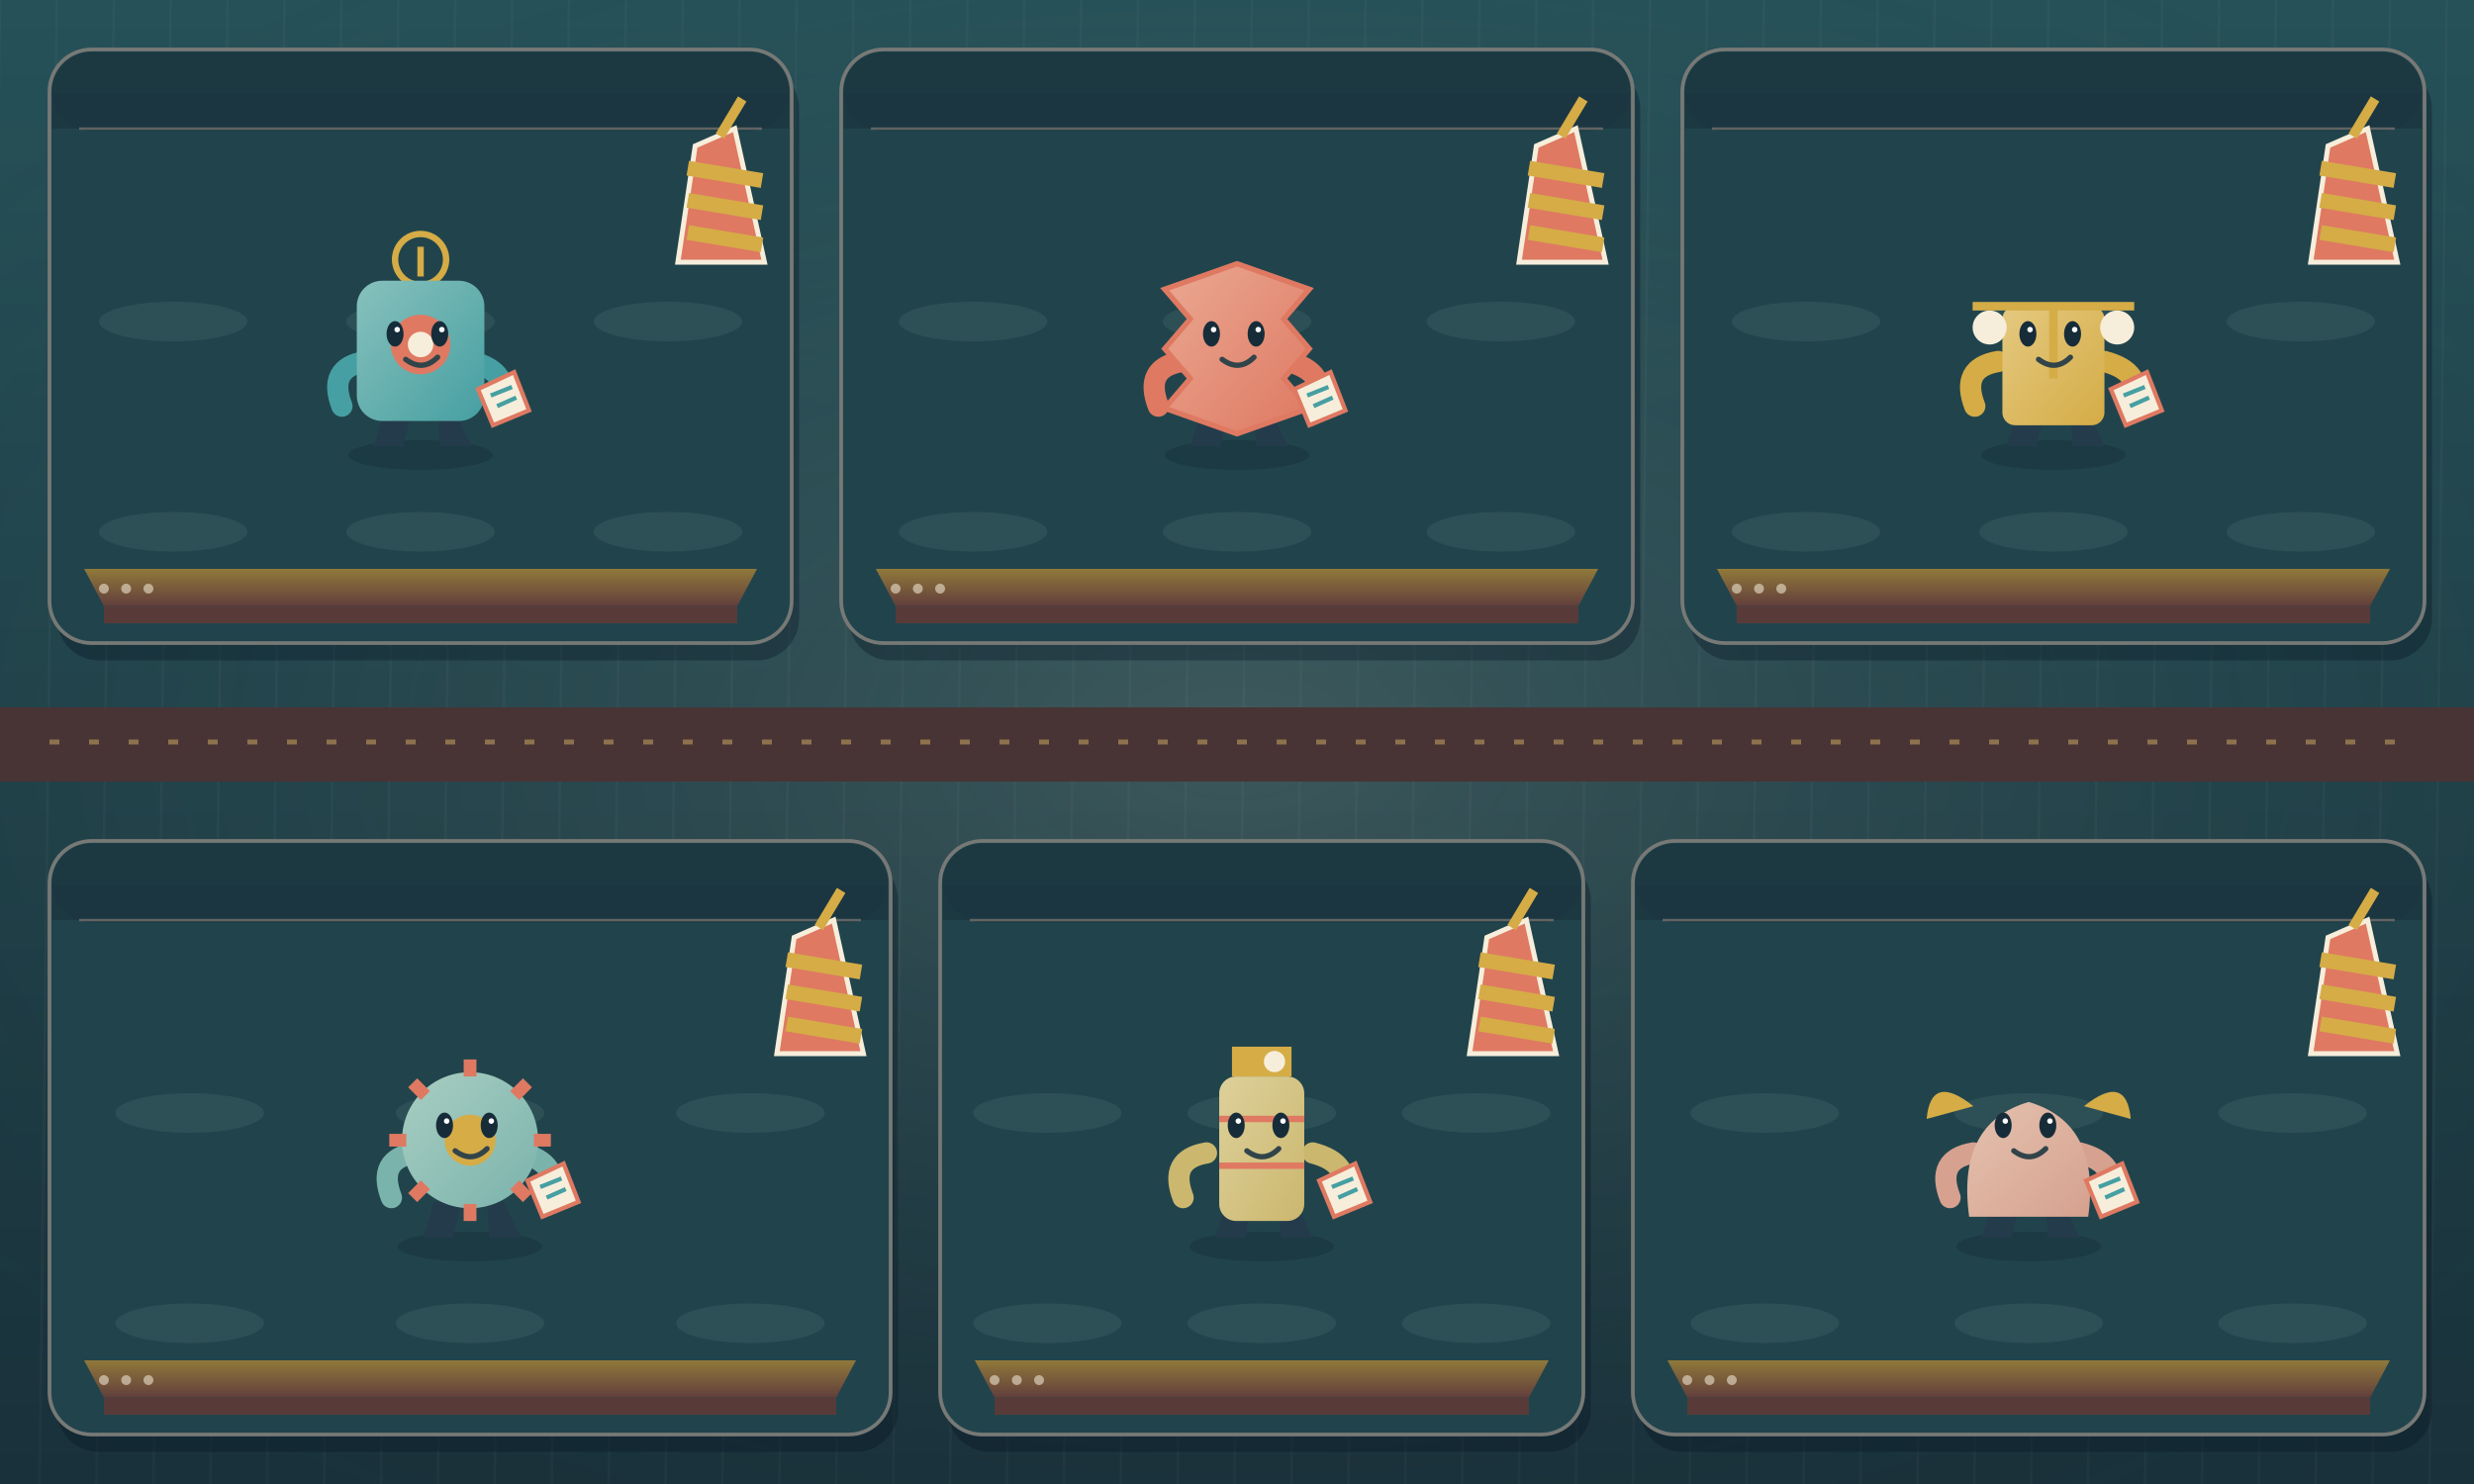
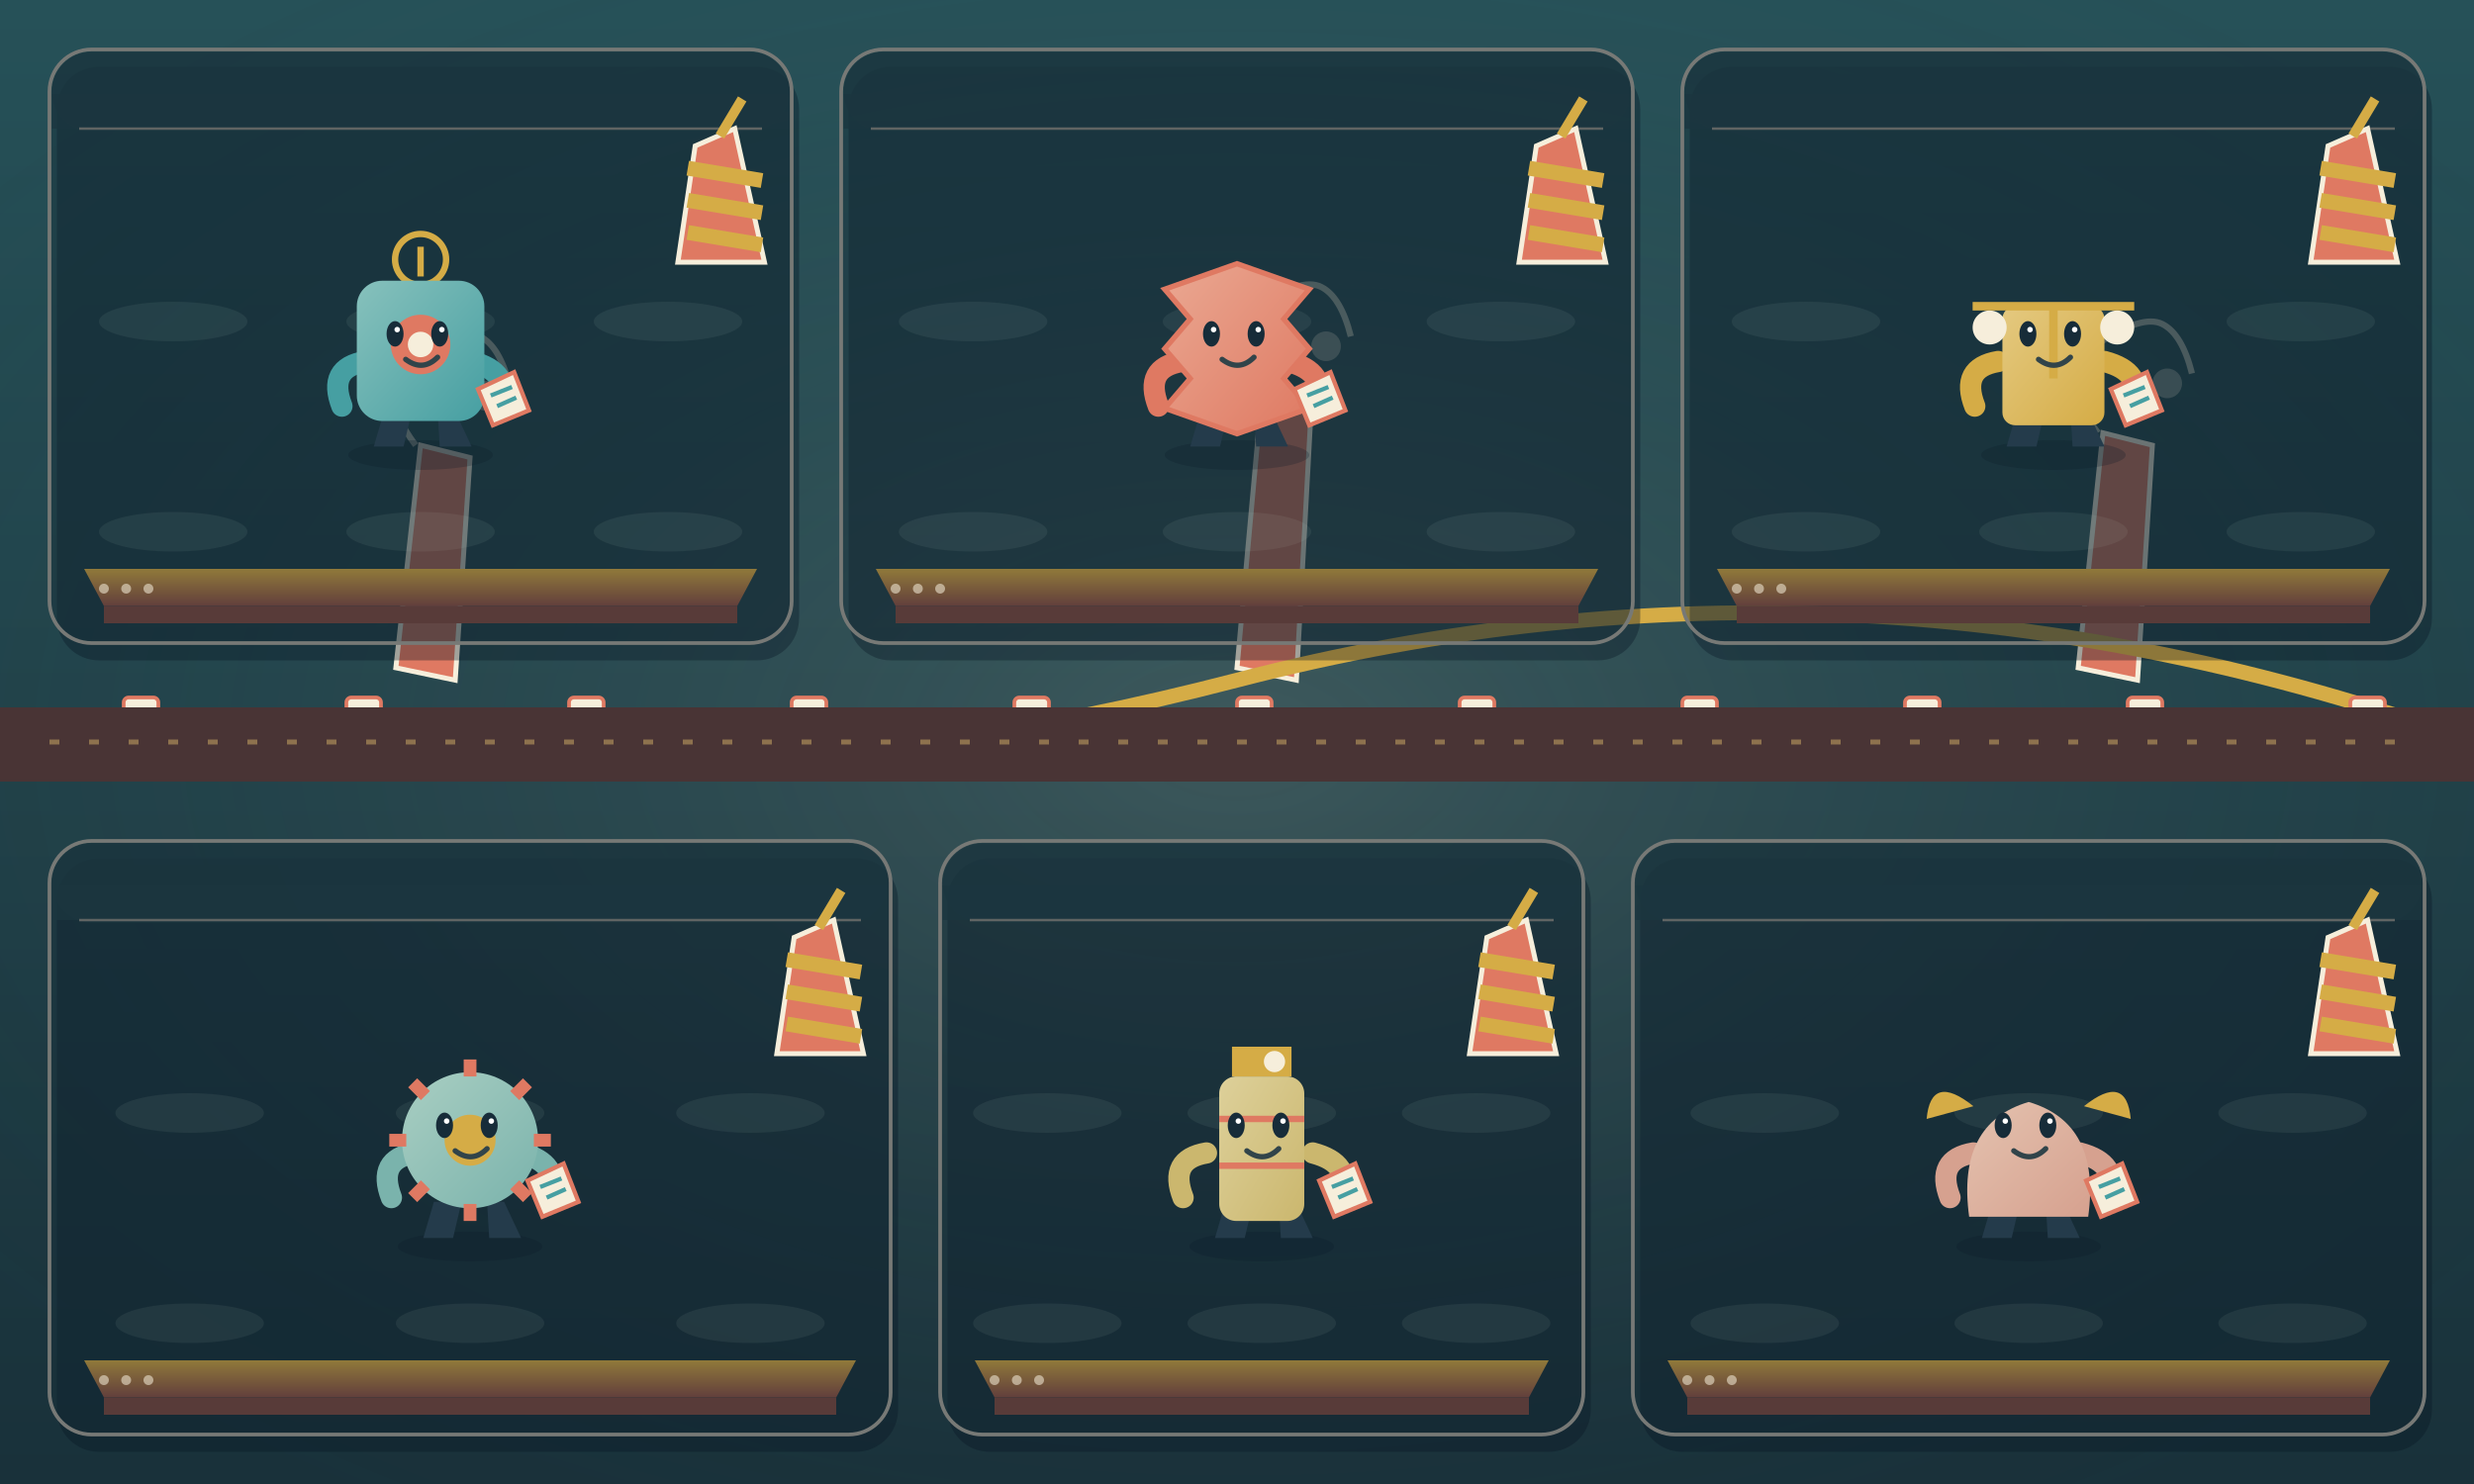
<svg xmlns="http://www.w3.org/2000/svg" width="800" height="480" viewBox="0 0 1000 600">
  <defs>
    <linearGradient id="sky" x1="0" y1="0" x2="0" y2="1">
      <stop offset="0" stop-color="#265158" />
      <stop offset="1" stop-color="#19313a" />
    </linearGradient>
    <linearGradient id="desk" x1="0" y1="0" x2="0" y2="1">
      <stop offset="0" stop-color="#90793a" />
      <stop offset="1" stop-color="#623f3c" />
    </linearGradient>
    <radialGradient id="ambient" cx="50%" cy="50%" r="65%">
      <stop offset="0" stop-color="#f4ead1" stop-opacity=".14" />
      <stop offset="100%" stop-color="#19313a" stop-opacity="0" />
    </radialGradient>
  </defs>
  <rect width="1000" height="600" fill="url(#sky)" />
  <rect width="1000" height="600" fill="url(#ambient)" />
-   <path d="M0 0l-7 600" stroke="#F6EEDB" stroke-width="1" opacity=".035" />
-   <path d="M23 0l-7 600" stroke="#F6EEDB" stroke-width="1" opacity=".035" />
-   <path d="M46 0l-7 600" stroke="#F6EEDB" stroke-width="1" opacity=".035" />
-   <path d="M69 0l-7 600" stroke="#F6EEDB" stroke-width="1" opacity=".035" />
-   <path d="M92 0l-7 600" stroke="#F6EEDB" stroke-width="1" opacity=".035" />
-   <path d="M115 0l-7 600" stroke="#F6EEDB" stroke-width="1" opacity=".035" />
-   <path d="M138 0l-7 600" stroke="#F6EEDB" stroke-width="1" opacity=".035" />
-   <path d="M161 0l-7 600" stroke="#F6EEDB" stroke-width="1" opacity=".035" />
-   <path d="M184 0l-7 600" stroke="#F6EEDB" stroke-width="1" opacity=".035" />
-   <path d="M207 0l-7 600" stroke="#F6EEDB" stroke-width="1" opacity=".035" />
-   <path d="M230 0l-7 600" stroke="#F6EEDB" stroke-width="1" opacity=".035" />
-   <path d="M253 0l-7 600" stroke="#F6EEDB" stroke-width="1" opacity=".035" />
-   <path d="M276 0l-7 600" stroke="#F6EEDB" stroke-width="1" opacity=".035" />
-   <path d="M299 0l-7 600" stroke="#F6EEDB" stroke-width="1" opacity=".035" />
-   <path d="M322 0l-7 600" stroke="#F6EEDB" stroke-width="1" opacity=".035" />
-   <path d="M345 0l-7 600" stroke="#F6EEDB" stroke-width="1" opacity=".035" />
-   <path d="M368 0l-7 600" stroke="#F6EEDB" stroke-width="1" opacity=".035" />
-   <path d="M391 0l-7 600" stroke="#F6EEDB" stroke-width="1" opacity=".035" />
-   <path d="M414 0l-7 600" stroke="#F6EEDB" stroke-width="1" opacity=".035" />
-   <path d="M437 0l-7 600" stroke="#F6EEDB" stroke-width="1" opacity=".035" />
-   <path d="M460 0l-7 600" stroke="#F6EEDB" stroke-width="1" opacity=".035" />
-   <path d="M483 0l-7 600" stroke="#F6EEDB" stroke-width="1" opacity=".035" />
-   <path d="M506 0l-7 600" stroke="#F6EEDB" stroke-width="1" opacity=".035" />
-   <path d="M529 0l-7 600" stroke="#F6EEDB" stroke-width="1" opacity=".035" />
-   <path d="M552 0l-7 600" stroke="#F6EEDB" stroke-width="1" opacity=".035" />
-   <path d="M575 0l-7 600" stroke="#F6EEDB" stroke-width="1" opacity=".035" />
-   <path d="M598 0l-7 600" stroke="#F6EEDB" stroke-width="1" opacity=".035" />
-   <path d="M621 0l-7 600" stroke="#F6EEDB" stroke-width="1" opacity=".035" />
-   <path d="M644 0l-7 600" stroke="#F6EEDB" stroke-width="1" opacity=".035" />
-   <path d="M667 0l-7 600" stroke="#F6EEDB" stroke-width="1" opacity=".035" />
-   <path d="M690 0l-7 600" stroke="#F6EEDB" stroke-width="1" opacity=".035" />
-   <path d="M713 0l-7 600" stroke="#F6EEDB" stroke-width="1" opacity=".035" />
-   <path d="M736 0l-7 600" stroke="#F6EEDB" stroke-width="1" opacity=".035" />
-   <path d="M759 0l-7 600" stroke="#F6EEDB" stroke-width="1" opacity=".035" />
-   <path d="M782 0l-7 600" stroke="#F6EEDB" stroke-width="1" opacity=".035" />
-   <path d="M805 0l-7 600" stroke="#F6EEDB" stroke-width="1" opacity=".035" />
-   <path d="M828 0l-7 600" stroke="#F6EEDB" stroke-width="1" opacity=".035" />
-   <path d="M851 0l-7 600" stroke="#F6EEDB" stroke-width="1" opacity=".035" />
-   <path d="M874 0l-7 600" stroke="#F6EEDB" stroke-width="1" opacity=".035" />
-   <path d="M897 0l-7 600" stroke="#F6EEDB" stroke-width="1" opacity=".035" />
-   <path d="M920 0l-7 600" stroke="#F6EEDB" stroke-width="1" opacity=".035" />
-   <path d="M943 0l-7 600" stroke="#F6EEDB" stroke-width="1" opacity=".035" />
-   <path d="M966 0l-7 600" stroke="#F6EEDB" stroke-width="1" opacity=".035" />
-   <path d="M989 0l-7 600" stroke="#F6EEDB" stroke-width="1" opacity=".035" />
+   <path d="M160 270l10-90 20 5-6 90z" fill="#DF7962" stroke="#F6EEDB" stroke-width="2" />
+   <path d="M168 180q-18-24 0-36t26-8 12 20" fill="none" stroke="#F6EEDB" stroke-width="2.5" opacity=".6" />
+   <circle cx="196" cy="160" r="6" fill="#F6EEDB" opacity=".4" />
+   <path d="M500 270l10-110 20 5-6 110z" fill="#DF7962" stroke="#F6EEDB" stroke-width="2" />
+   <path d="M508 160q-18-24 0-36t26-8 12 20" fill="none" stroke="#F6EEDB" stroke-width="2.5" opacity=".6" />
+   <circle cx="536" cy="140" r="6" fill="#F6EEDB" opacity=".4" />
+   <path d="M840 270l10-95 20 5-6 95z" fill="#DF7962" stroke="#F6EEDB" stroke-width="2" />
+   <path d="M848 175q-18-24 0-36t26-8 12 20" fill="none" stroke="#F6EEDB" stroke-width="2.5" opacity=".6" />
+   <circle cx="876" cy="155" r="6" fill="#F6EEDB" opacity=".4" />
+   <path d="M0 290q250 50 500-15t500 25" fill="none" stroke="#D5AC46" stroke-width="6" />
+   <rect x="50" y="282" width="14" height="12" rx="2" fill="#F6EEDB" stroke="#DF7962" stroke-width="1.5" />
+   <rect x="140" y="282" width="14" height="12" rx="2" fill="#F6EEDB" stroke="#DF7962" stroke-width="1.5" />
+   <rect x="230" y="282" width="14" height="12" rx="2" fill="#F6EEDB" stroke="#DF7962" stroke-width="1.5" />
+   <rect x="320" y="282" width="14" height="12" rx="2" fill="#F6EEDB" stroke="#DF7962" stroke-width="1.5" />
+   <rect x="410" y="282" width="14" height="12" rx="2" fill="#F6EEDB" stroke="#DF7962" stroke-width="1.5" />
+   <rect x="500" y="282" width="14" height="12" rx="2" fill="#F6EEDB" stroke="#DF7962" stroke-width="1.5" />
+   <rect x="590" y="282" width="14" height="12" rx="2" fill="#F6EEDB" stroke="#DF7962" stroke-width="1.5" />
+   <rect x="680" y="282" width="14" height="12" rx="2" fill="#F6EEDB" stroke="#DF7962" stroke-width="1.5" />
+   <rect x="770" y="282" width="14" height="12" rx="2" fill="#F6EEDB" stroke="#DF7962" stroke-width="1.5" />
+   <rect x="860" y="282" width="14" height="12" rx="2" fill="#F6EEDB" stroke="#DF7962" stroke-width="1.5" />
+   <rect x="950" y="282" width="14" height="12" rx="2" fill="#F6EEDB" stroke="#DF7962" stroke-width="1.5" />
  <path d="M0 286h1000v30H0z" fill="#493435" />
  <path d="M20 300h960" stroke="#e2bd6c" stroke-width="2" stroke-dasharray="4 12" opacity=".45" />
  <rect x="23" y="27" width="300" height="240" rx="17" fill="#071422" opacity=".35" />
-   <rect x="20" y="20" width="300" height="240" rx="17" fill="#21444c" stroke="#777976" stroke-width="1.5" />
+   <rect x="20" y="20" width="300" height="240" rx="17" fill="#182e37" fill-opacity=".4" stroke="#777976" stroke-width="1.5" />
  <rect x="21" y="21" width="298" height="32" rx="16" fill="#1b363f" opacity=".75" />
  <rect x="21" y="38" width="298" height="14" fill="#1b363f" opacity=".75" />
  <line x1="32" y1="52" x2="308" y2="52" stroke="#606463" stroke-width="1" />
  <path d="M34 230h272l-8 15H42z" fill="url(#desk)" />
  <path d="M42 245v7h256v-7" fill="#583b39" />
  <ellipse cx="70.0" cy="130" rx="30" ry="8" fill="#d9ecdb" opacity=".07" />
  <ellipse cx="70.0" cy="215" rx="30" ry="8" fill="#d9ecdb" opacity=".07" />
  <ellipse cx="170.0" cy="130" rx="30" ry="8" fill="#d9ecdb" opacity=".07" />
  <ellipse cx="170.0" cy="215" rx="30" ry="8" fill="#d9ecdb" opacity=".07" />
  <ellipse cx="270.0" cy="130" rx="30" ry="8" fill="#d9ecdb" opacity=".07" />
  <ellipse cx="270.0" cy="215" rx="30" ry="8" fill="#d9ecdb" opacity=".07" />
  <path d="M274 106l7-47 16-7 12 54z" fill="#DF7962" stroke="#F6EEDB" stroke-width="2" />
  <path d="M278 68l30 5M278 81l30 5M278 94l30 5" stroke="#D5AC46" stroke-width="6" />
  <path d="M291 55l9-15" stroke="#D5AC46" stroke-width="4" />
  <circle cx="42" cy="238" r="2" fill="#F6EEDB" opacity=".55" />
  <circle cx="51" cy="238" r="2" fill="#F6EEDB" opacity=".55" />
  <circle cx="60" cy="238" r="2" fill="#F6EEDB" opacity=".55" />
  <rect x="343" y="27" width="320" height="240" rx="17" fill="#071422" opacity=".35" />
-   <rect x="340" y="20" width="320" height="240" rx="17" fill="#21444c" stroke="#777976" stroke-width="1.5" />
+   <rect x="340" y="20" width="320" height="240" rx="17" fill="#182e37" fill-opacity=".4" stroke="#777976" stroke-width="1.5" />
  <rect x="341" y="21" width="318" height="32" rx="16" fill="#1b363f" opacity=".75" />
  <rect x="341" y="38" width="318" height="14" fill="#1b363f" opacity=".75" />
  <line x1="352" y1="52" x2="648" y2="52" stroke="#606463" stroke-width="1" />
  <path d="M354 230h292l-8 15H362z" fill="url(#desk)" />
  <path d="M362 245v7h276v-7" fill="#583b39" />
  <ellipse cx="393.333" cy="130" rx="30" ry="8" fill="#d9ecdb" opacity=".07" />
  <ellipse cx="393.333" cy="215" rx="30" ry="8" fill="#d9ecdb" opacity=".07" />
  <ellipse cx="500.0" cy="130" rx="30" ry="8" fill="#d9ecdb" opacity=".07" />
  <ellipse cx="500.0" cy="215" rx="30" ry="8" fill="#d9ecdb" opacity=".07" />
  <ellipse cx="606.667" cy="130" rx="30" ry="8" fill="#d9ecdb" opacity=".07" />
  <ellipse cx="606.667" cy="215" rx="30" ry="8" fill="#d9ecdb" opacity=".07" />
  <path d="M614 106l7-47 16-7 12 54z" fill="#DF7962" stroke="#F6EEDB" stroke-width="2" />
  <path d="M618 68l30 5M618 81l30 5M618 94l30 5" stroke="#D5AC46" stroke-width="6" />
  <path d="M631 55l9-15" stroke="#D5AC46" stroke-width="4" />
  <circle cx="362" cy="238" r="2" fill="#F6EEDB" opacity=".55" />
  <circle cx="371" cy="238" r="2" fill="#F6EEDB" opacity=".55" />
  <circle cx="380" cy="238" r="2" fill="#F6EEDB" opacity=".55" />
  <rect x="683" y="27" width="300" height="240" rx="17" fill="#071422" opacity=".35" />
-   <rect x="680" y="20" width="300" height="240" rx="17" fill="#21444c" stroke="#777976" stroke-width="1.5" />
+   <rect x="680" y="20" width="300" height="240" rx="17" fill="#182e37" fill-opacity=".4" stroke="#777976" stroke-width="1.5" />
  <rect x="681" y="21" width="298" height="32" rx="16" fill="#1b363f" opacity=".75" />
  <rect x="681" y="38" width="298" height="14" fill="#1b363f" opacity=".75" />
  <line x1="692" y1="52" x2="968" y2="52" stroke="#606463" stroke-width="1" />
  <path d="M694 230h272l-8 15H702z" fill="url(#desk)" />
  <path d="M702 245v7h256v-7" fill="#583b39" />
  <ellipse cx="730.0" cy="130" rx="30" ry="8" fill="#d9ecdb" opacity=".07" />
  <ellipse cx="730.0" cy="215" rx="30" ry="8" fill="#d9ecdb" opacity=".07" />
  <ellipse cx="830.0" cy="130" rx="30" ry="8" fill="#d9ecdb" opacity=".07" />
  <ellipse cx="830.0" cy="215" rx="30" ry="8" fill="#d9ecdb" opacity=".07" />
  <ellipse cx="930.0" cy="130" rx="30" ry="8" fill="#d9ecdb" opacity=".07" />
  <ellipse cx="930.0" cy="215" rx="30" ry="8" fill="#d9ecdb" opacity=".07" />
  <path d="M934 106l7-47 16-7 12 54z" fill="#DF7962" stroke="#F6EEDB" stroke-width="2" />
  <path d="M938 68l30 5M938 81l30 5M938 94l30 5" stroke="#D5AC46" stroke-width="6" />
  <path d="M951 55l9-15" stroke="#D5AC46" stroke-width="4" />
  <circle cx="702" cy="238" r="2" fill="#F6EEDB" opacity=".55" />
  <circle cx="711" cy="238" r="2" fill="#F6EEDB" opacity=".55" />
  <circle cx="720" cy="238" r="2" fill="#F6EEDB" opacity=".55" />
  <rect x="23" y="347" width="340" height="240" rx="17" fill="#071422" opacity=".35" />
-   <rect x="20" y="340" width="340" height="240" rx="17" fill="#21444c" stroke="#777976" stroke-width="1.5" />
+   <rect x="20" y="340" width="340" height="240" rx="17" fill="#182e37" fill-opacity=".4" stroke="#777976" stroke-width="1.5" />
  <rect x="21" y="341" width="338" height="32" rx="16" fill="#1b363f" opacity=".75" />
  <rect x="21" y="358" width="338" height="14" fill="#1b363f" opacity=".75" />
  <line x1="32" y1="372" x2="348" y2="372" stroke="#606463" stroke-width="1" />
  <path d="M34 550h312l-8 15H42z" fill="url(#desk)" />
  <path d="M42 565v7h296v-7" fill="#583b39" />
  <ellipse cx="76.667" cy="450" rx="30" ry="8" fill="#d9ecdb" opacity=".07" />
  <ellipse cx="76.667" cy="535" rx="30" ry="8" fill="#d9ecdb" opacity=".07" />
  <ellipse cx="190.0" cy="450" rx="30" ry="8" fill="#d9ecdb" opacity=".07" />
  <ellipse cx="190.0" cy="535" rx="30" ry="8" fill="#d9ecdb" opacity=".07" />
  <ellipse cx="303.333" cy="450" rx="30" ry="8" fill="#d9ecdb" opacity=".07" />
  <ellipse cx="303.333" cy="535" rx="30" ry="8" fill="#d9ecdb" opacity=".07" />
  <path d="M314 426l7-47 16-7 12 54z" fill="#DF7962" stroke="#F6EEDB" stroke-width="2" />
  <path d="M318 388l30 5M318 401l30 5M318 414l30 5" stroke="#D5AC46" stroke-width="6" />
  <path d="M331 375l9-15" stroke="#D5AC46" stroke-width="4" />
  <circle cx="42" cy="558" r="2" fill="#F6EEDB" opacity=".55" />
  <circle cx="51" cy="558" r="2" fill="#F6EEDB" opacity=".55" />
  <circle cx="60" cy="558" r="2" fill="#F6EEDB" opacity=".55" />
  <rect x="383" y="347" width="260" height="240" rx="17" fill="#071422" opacity=".35" />
-   <rect x="380" y="340" width="260" height="240" rx="17" fill="#21444c" stroke="#777976" stroke-width="1.5" />
+   <rect x="380" y="340" width="260" height="240" rx="17" fill="#182e37" fill-opacity=".4" stroke="#777976" stroke-width="1.5" />
  <rect x="381" y="341" width="258" height="32" rx="16" fill="#1b363f" opacity=".75" />
  <rect x="381" y="358" width="258" height="14" fill="#1b363f" opacity=".75" />
  <line x1="392" y1="372" x2="628" y2="372" stroke="#606463" stroke-width="1" />
  <path d="M394 550h232l-8 15H402z" fill="url(#desk)" />
  <path d="M402 565v7h216v-7" fill="#583b39" />
  <ellipse cx="423.333" cy="450" rx="30" ry="8" fill="#d9ecdb" opacity=".07" />
  <ellipse cx="423.333" cy="535" rx="30" ry="8" fill="#d9ecdb" opacity=".07" />
  <ellipse cx="510.0" cy="450" rx="30" ry="8" fill="#d9ecdb" opacity=".07" />
  <ellipse cx="510.0" cy="535" rx="30" ry="8" fill="#d9ecdb" opacity=".07" />
  <ellipse cx="596.667" cy="450" rx="30" ry="8" fill="#d9ecdb" opacity=".07" />
  <ellipse cx="596.667" cy="535" rx="30" ry="8" fill="#d9ecdb" opacity=".07" />
  <path d="M594 426l7-47 16-7 12 54z" fill="#DF7962" stroke="#F6EEDB" stroke-width="2" />
  <path d="M598 388l30 5M598 401l30 5M598 414l30 5" stroke="#D5AC46" stroke-width="6" />
  <path d="M611 375l9-15" stroke="#D5AC46" stroke-width="4" />
  <circle cx="402" cy="558" r="2" fill="#F6EEDB" opacity=".55" />
  <circle cx="411" cy="558" r="2" fill="#F6EEDB" opacity=".55" />
  <circle cx="420" cy="558" r="2" fill="#F6EEDB" opacity=".55" />
  <rect x="663" y="347" width="320" height="240" rx="17" fill="#071422" opacity=".35" />
-   <rect x="660" y="340" width="320" height="240" rx="17" fill="#21444c" stroke="#777976" stroke-width="1.5" />
+   <rect x="660" y="340" width="320" height="240" rx="17" fill="#182e37" fill-opacity=".4" stroke="#777976" stroke-width="1.5" />
  <rect x="661" y="341" width="318" height="32" rx="16" fill="#1b363f" opacity=".75" />
  <rect x="661" y="358" width="318" height="14" fill="#1b363f" opacity=".75" />
  <line x1="672" y1="372" x2="968" y2="372" stroke="#606463" stroke-width="1" />
  <path d="M674 550h292l-8 15H682z" fill="url(#desk)" />
  <path d="M682 565v7h276v-7" fill="#583b39" />
  <ellipse cx="713.333" cy="450" rx="30" ry="8" fill="#d9ecdb" opacity=".07" />
  <ellipse cx="713.333" cy="535" rx="30" ry="8" fill="#d9ecdb" opacity=".07" />
  <ellipse cx="820.0" cy="450" rx="30" ry="8" fill="#d9ecdb" opacity=".07" />
  <ellipse cx="820.0" cy="535" rx="30" ry="8" fill="#d9ecdb" opacity=".07" />
  <ellipse cx="926.667" cy="450" rx="30" ry="8" fill="#d9ecdb" opacity=".07" />
  <ellipse cx="926.667" cy="535" rx="30" ry="8" fill="#d9ecdb" opacity=".07" />
  <path d="M934 426l7-47 16-7 12 54z" fill="#DF7962" stroke="#F6EEDB" stroke-width="2" />
  <path d="M938 388l30 5M938 401l30 5M938 414l30 5" stroke="#D5AC46" stroke-width="6" />
  <path d="M951 375l9-15" stroke="#D5AC46" stroke-width="4" />
  <circle cx="682" cy="558" r="2" fill="#F6EEDB" opacity=".55" />
  <circle cx="691" cy="558" r="2" fill="#F6EEDB" opacity=".55" />
  <circle cx="700" cy="558" r="2" fill="#F6EEDB" opacity=".55" />
  <svg x="115.0" y="86" width="110" height="110" viewBox="0 0 128 128">
    <defs>
      <linearGradient id="body0" x1="0" y1="0" x2="1" y2="1">
        <stop offset="0" stop-color="#87c1bc" />
        <stop offset="1" stop-color="#469FA2" />
      </linearGradient>
    </defs>
    <ellipse cx="64" cy="114" rx="34" ry="7" fill="#091726" opacity=".24" />
    <path d="M47 93l-5 17h14l4-17M72 93l1 17h15l-8-17" fill="#243b4b" />
    <path d="M38 70Q20 73 27 91M88 70q19 5 13 20" stroke="#469FA2" stroke-width="10" fill="none" stroke-linecap="round" />
    <g id="shape-0">
      <path d="M64 16v14m-12-8a7 7 0 1 1 24 0a7 7 0 1 1-24 0z" stroke="#D5AC46" stroke-width="3" fill="none" />
      <rect x="34" y="32" width="60" height="66" rx="12" fill="url(#body0)" />
      <circle cx="64" cy="62" r="14" fill="#DF7962" />
      <circle cx="64" cy="62" r="6" fill="#F6EEDB" />
    </g>
    <ellipse cx="52" cy="57" rx="4" ry="6" fill="#172c39" />
    <ellipse cx="73" cy="57" rx="4" ry="6" fill="#172c39" />
    <circle cx="53" cy="55" r="1.3" fill="#fff" />
    <circle cx="74" cy="55" r="1.3" fill="#fff" />
    <path d="M57 69q8 6 15-1" fill="none" stroke="#31444a" stroke-width="2.5" stroke-linecap="round" />
    <path d="M91 83l17-8 7 18-17 7z" fill="#F6EEDB" stroke="#DF7962" stroke-width="2" />
    <path d="M97 86l10-4m-7 9 9-4" stroke="#469FA2" stroke-width="2" />
  </svg>
  <svg x="445.0" y="86" width="110" height="110" viewBox="0 0 128 128">
    <defs>
      <linearGradient id="body1" x1="0" y1="0" x2="1" y2="1">
        <stop offset="0" stop-color="#eaa892" />
        <stop offset="1" stop-color="#DF7962" />
      </linearGradient>
    </defs>
    <ellipse cx="64" cy="114" rx="34" ry="7" fill="#091726" opacity=".24" />
    <path d="M47 93l-5 17h14l4-17M72 93l1 17h15l-8-17" fill="#243b4b" />
    <path d="M38 70Q20 73 27 91M88 70q19 5 13 20" stroke="#DF7962" stroke-width="10" fill="none" stroke-linecap="round" />
    <g id="shape-1">
      <path d="M30 36l34-12 34 12-12 14 12 14-12 14 12 14-34 12-34-12 12-14-12-14 12-14z" fill="url(#body1)" stroke="#DF7962" stroke-width="2.5" />
    </g>
    <ellipse cx="52" cy="57" rx="4" ry="6" fill="#172c39" />
    <ellipse cx="73" cy="57" rx="4" ry="6" fill="#172c39" />
    <circle cx="53" cy="55" r="1.3" fill="#fff" />
    <circle cx="74" cy="55" r="1.3" fill="#fff" />
    <path d="M57 69q8 6 15-1" fill="none" stroke="#31444a" stroke-width="2.5" stroke-linecap="round" />
    <path d="M91 83l17-8 7 18-17 7z" fill="#F6EEDB" stroke="#DF7962" stroke-width="2" />
    <path d="M97 86l10-4m-7 9 9-4" stroke="#469FA2" stroke-width="2" />
  </svg>
  <svg x="775.0" y="86" width="110" height="110" viewBox="0 0 128 128">
    <defs>
      <linearGradient id="body2" x1="0" y1="0" x2="1" y2="1">
        <stop offset="0" stop-color="#e4c980" />
        <stop offset="1" stop-color="#D5AC46" />
      </linearGradient>
    </defs>
    <ellipse cx="64" cy="114" rx="34" ry="7" fill="#091726" opacity=".24" />
    <path d="M47 93l-5 17h14l4-17M72 93l1 17h15l-8-17" fill="#243b4b" />
    <path d="M38 70Q20 73 27 91M88 70q19 5 13 20" stroke="#D5AC46" stroke-width="10" fill="none" stroke-linecap="round" />
    <g id="shape-2">
      <rect x="40" y="44" width="48" height="56" rx="6" fill="url(#body2)" />
      <path d="M26 44h76M64 44v34" stroke="#D5AC46" stroke-width="4" />
      <circle cx="34" cy="54" r="8" fill="#F6EEDB" />
      <circle cx="94" cy="54" r="8" fill="#F6EEDB" />
    </g>
    <ellipse cx="52" cy="57" rx="4" ry="6" fill="#172c39" />
    <ellipse cx="73" cy="57" rx="4" ry="6" fill="#172c39" />
    <circle cx="53" cy="55" r="1.3" fill="#fff" />
    <circle cx="74" cy="55" r="1.3" fill="#fff" />
    <path d="M57 69q8 6 15-1" fill="none" stroke="#31444a" stroke-width="2.5" stroke-linecap="round" />
    <path d="M91 83l17-8 7 18-17 7z" fill="#F6EEDB" stroke="#DF7962" stroke-width="2" />
    <path d="M97 86l10-4m-7 9 9-4" stroke="#469FA2" stroke-width="2" />
  </svg>
  <svg x="135.0" y="406" width="110" height="110" viewBox="0 0 128 128">
    <defs>
      <linearGradient id="body3" x1="0" y1="0" x2="1" y2="1">
        <stop offset="0" stop-color="#a9cec2" />
        <stop offset="1" stop-color="#7ab3ac" />
      </linearGradient>
    </defs>
    <ellipse cx="64" cy="114" rx="34" ry="7" fill="#091726" opacity=".24" />
    <path d="M47 93l-5 17h14l4-17M72 93l1 17h15l-8-17" fill="#243b4b" />
    <path d="M38 70Q20 73 27 91M88 70q19 5 13 20" stroke="#7ab3ac" stroke-width="10" fill="none" stroke-linecap="round" />
    <g id="shape-3">
      <circle cx="64" cy="64" r="32" fill="url(#body3)" />
      <path d="M64 26v8M64 94v8M26 64h8M94 64h8M37 37l6 6M85 85l6 6M37 91l6-6M85 43l6-6" stroke="#DF7962" stroke-width="6" />
      <circle cx="64" cy="64" r="12" fill="#D5AC46" />
    </g>
    <ellipse cx="52" cy="57" rx="4" ry="6" fill="#172c39" />
    <ellipse cx="73" cy="57" rx="4" ry="6" fill="#172c39" />
    <circle cx="53" cy="55" r="1.3" fill="#fff" />
    <circle cx="74" cy="55" r="1.3" fill="#fff" />
    <path d="M57 69q8 6 15-1" fill="none" stroke="#31444a" stroke-width="2.5" stroke-linecap="round" />
    <path d="M91 83l17-8 7 18-17 7z" fill="#F6EEDB" stroke="#DF7962" stroke-width="2" />
    <path d="M97 86l10-4m-7 9 9-4" stroke="#469FA2" stroke-width="2" />
  </svg>
  <svg x="455.0" y="406" width="110" height="110" viewBox="0 0 128 128">
    <defs>
      <linearGradient id="body4" x1="0" y1="0" x2="1" y2="1">
        <stop offset="0" stop-color="#ddd09a" />
        <stop offset="1" stop-color="#cbb76e" />
      </linearGradient>
    </defs>
    <ellipse cx="64" cy="114" rx="34" ry="7" fill="#091726" opacity=".24" />
    <path d="M47 93l-5 17h14l4-17M72 93l1 17h15l-8-17" fill="#243b4b" />
    <path d="M38 70Q20 73 27 91M88 70q19 5 13 20" stroke="#cbb76e" stroke-width="10" fill="none" stroke-linecap="round" />
    <g id="shape-4">
      <rect x="44" y="34" width="40" height="68" rx="8" fill="url(#body4)" />
      <path d="M50 20h28v14H50z" fill="#D5AC46" />
      <circle cx="70" cy="27" r="5" fill="#F6EEDB" />
      <path d="M44 54h40M44 76h40" stroke="#DF7962" stroke-width="3" />
    </g>
    <ellipse cx="52" cy="57" rx="4" ry="6" fill="#172c39" />
    <ellipse cx="73" cy="57" rx="4" ry="6" fill="#172c39" />
    <circle cx="53" cy="55" r="1.3" fill="#fff" />
    <circle cx="74" cy="55" r="1.3" fill="#fff" />
    <path d="M57 69q8 6 15-1" fill="none" stroke="#31444a" stroke-width="2.5" stroke-linecap="round" />
    <path d="M91 83l17-8 7 18-17 7z" fill="#F6EEDB" stroke="#DF7962" stroke-width="2" />
    <path d="M97 86l10-4m-7 9 9-4" stroke="#469FA2" stroke-width="2" />
  </svg>
  <svg x="765.0" y="406" width="110" height="110" viewBox="0 0 128 128">
    <defs>
      <linearGradient id="body5" x1="0" y1="0" x2="1" y2="1">
        <stop offset="0" stop-color="#e4c2af" />
        <stop offset="1" stop-color="#d6a18f" />
      </linearGradient>
    </defs>
    <ellipse cx="64" cy="114" rx="34" ry="7" fill="#091726" opacity=".24" />
    <path d="M47 93l-5 17h14l4-17M72 93l1 17h15l-8-17" fill="#243b4b" />
    <path d="M38 70Q20 73 27 91M88 70q19 5 13 20" stroke="#d6a18f" stroke-width="10" fill="none" stroke-linecap="round" />
    <g id="shape-5">
      <path d="M38 48q-20-16-22 6zM90 48q20-16 22 6z" fill="#D5AC46" />
      <path d="M36 100q-6-44 28-54 34 10 28 54z" fill="url(#body5)" />
    </g>
    <ellipse cx="52" cy="57" rx="4" ry="6" fill="#172c39" />
    <ellipse cx="73" cy="57" rx="4" ry="6" fill="#172c39" />
    <circle cx="53" cy="55" r="1.3" fill="#fff" />
    <circle cx="74" cy="55" r="1.3" fill="#fff" />
    <path d="M57 69q8 6 15-1" fill="none" stroke="#31444a" stroke-width="2.5" stroke-linecap="round" />
    <path d="M91 83l17-8 7 18-17 7z" fill="#F6EEDB" stroke="#DF7962" stroke-width="2" />
    <path d="M97 86l10-4m-7 9 9-4" stroke="#469FA2" stroke-width="2" />
  </svg>
</svg>
